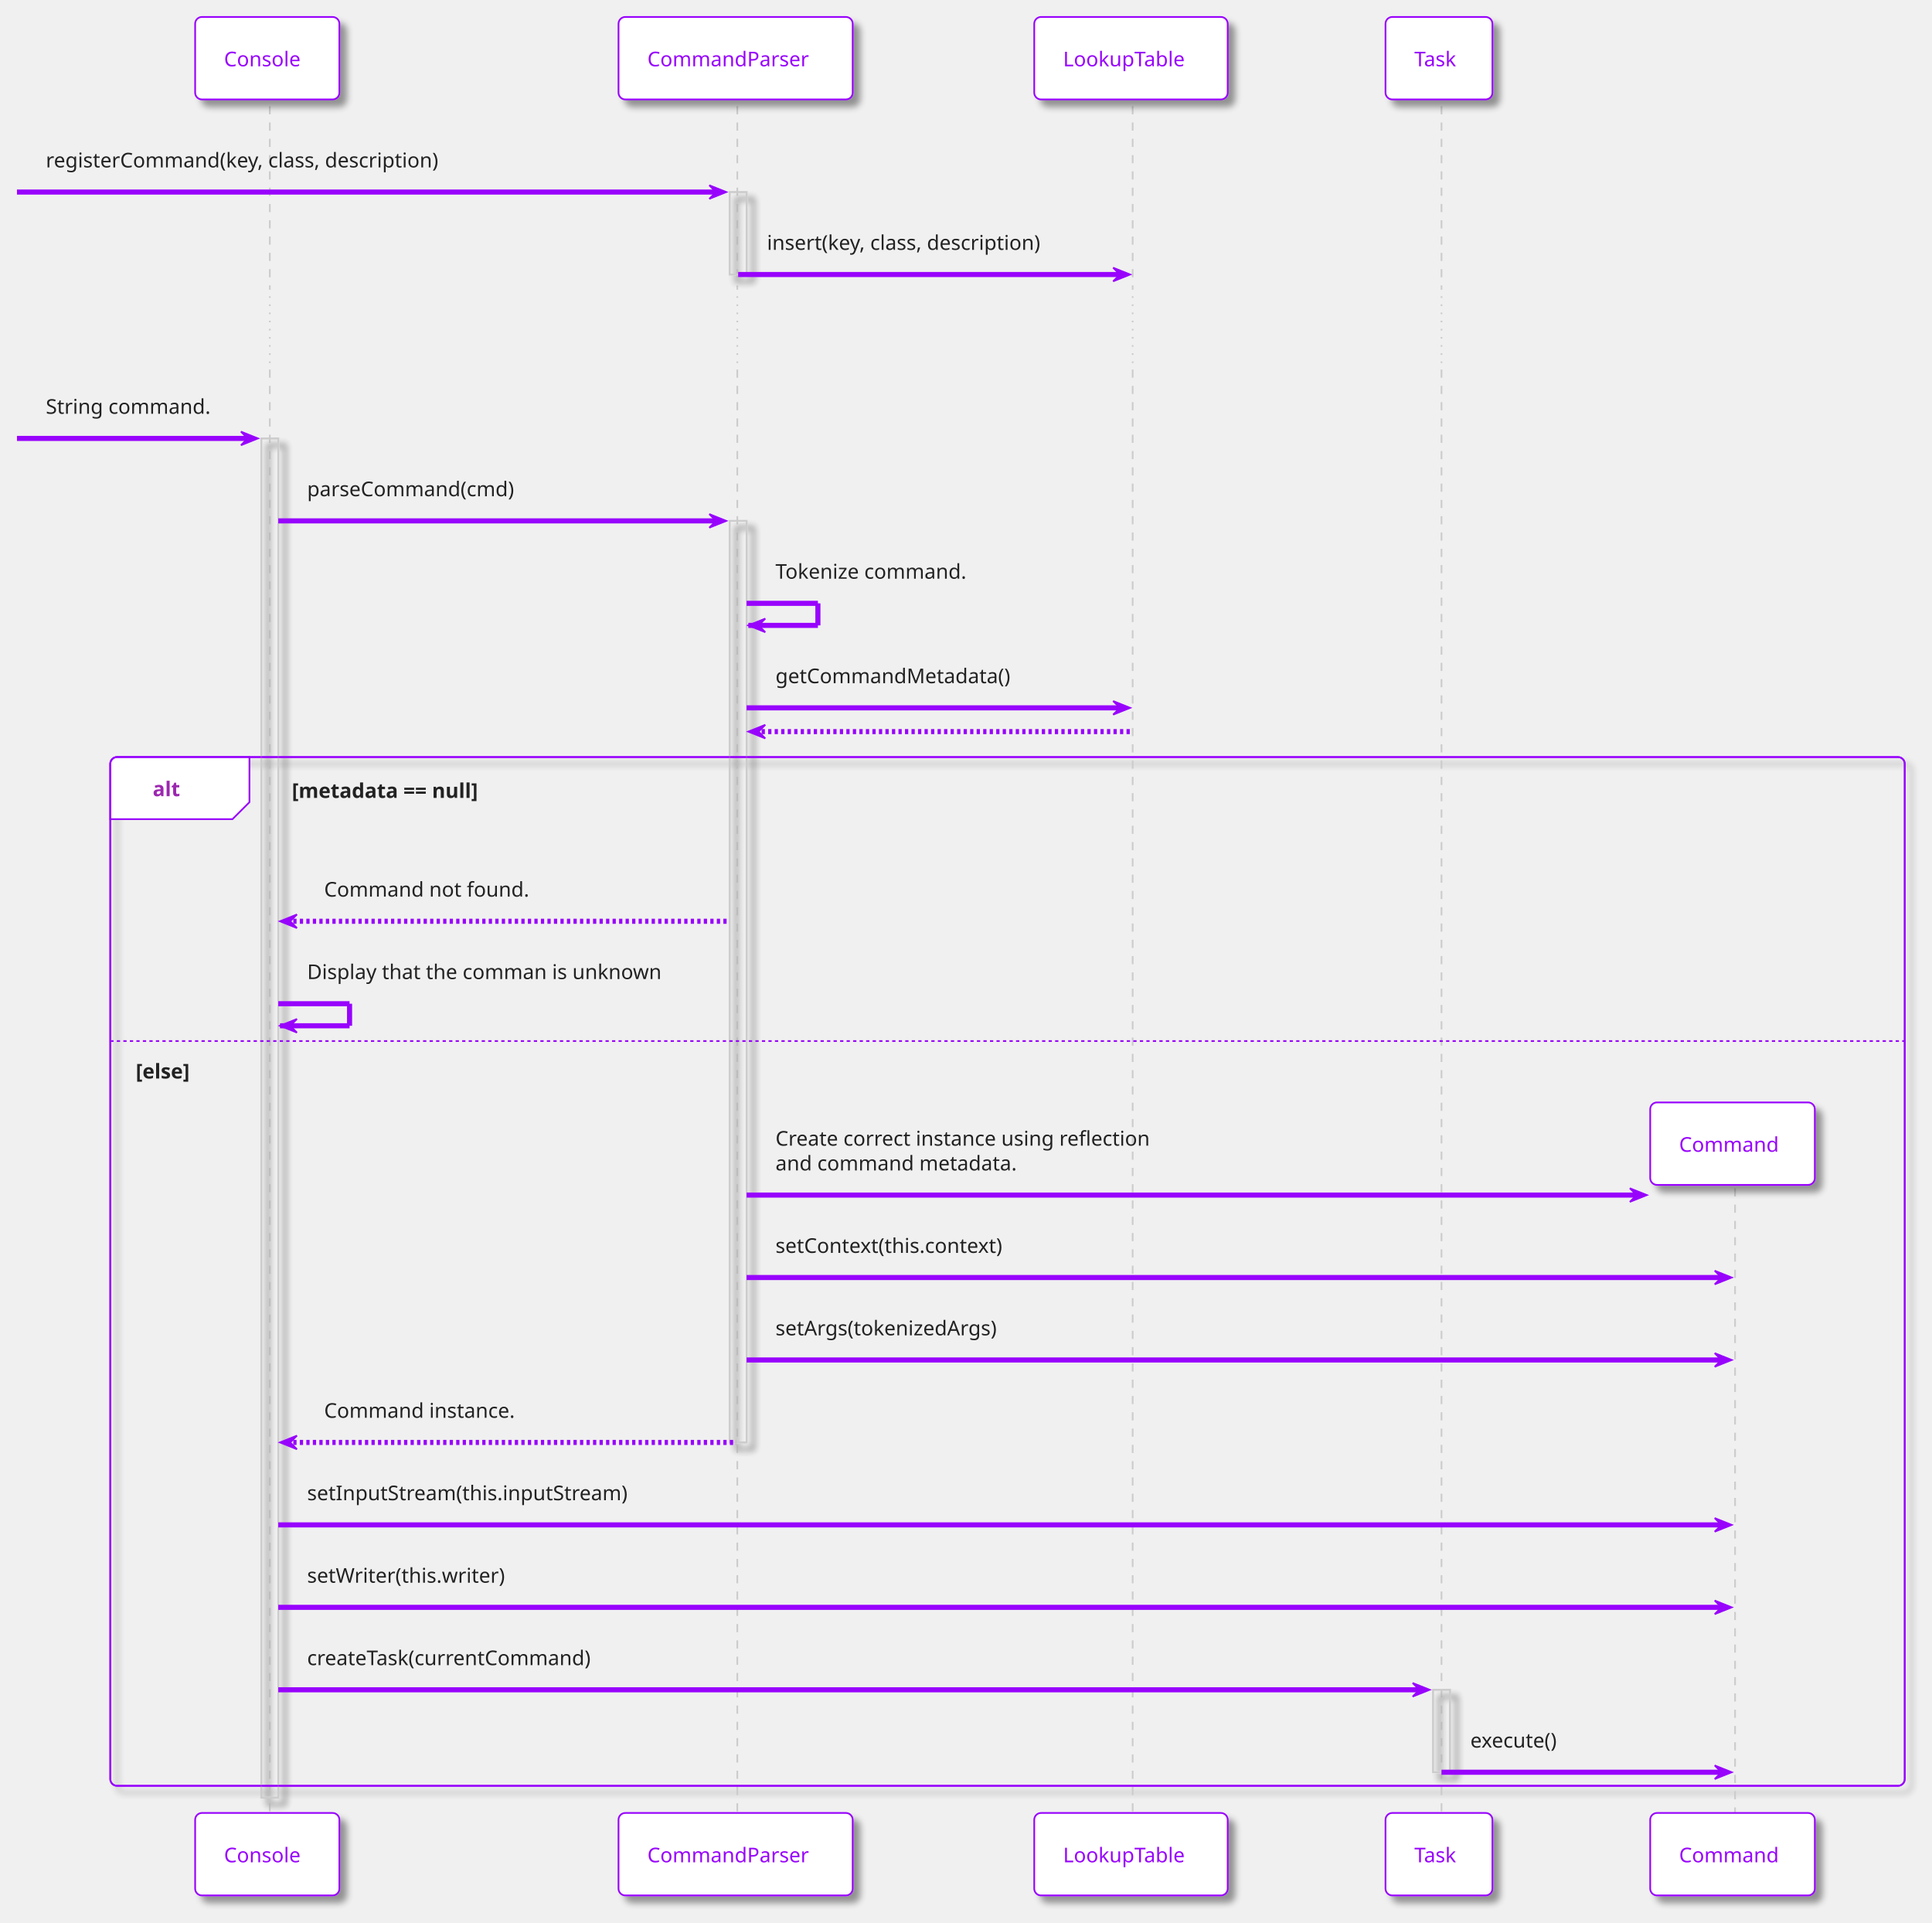
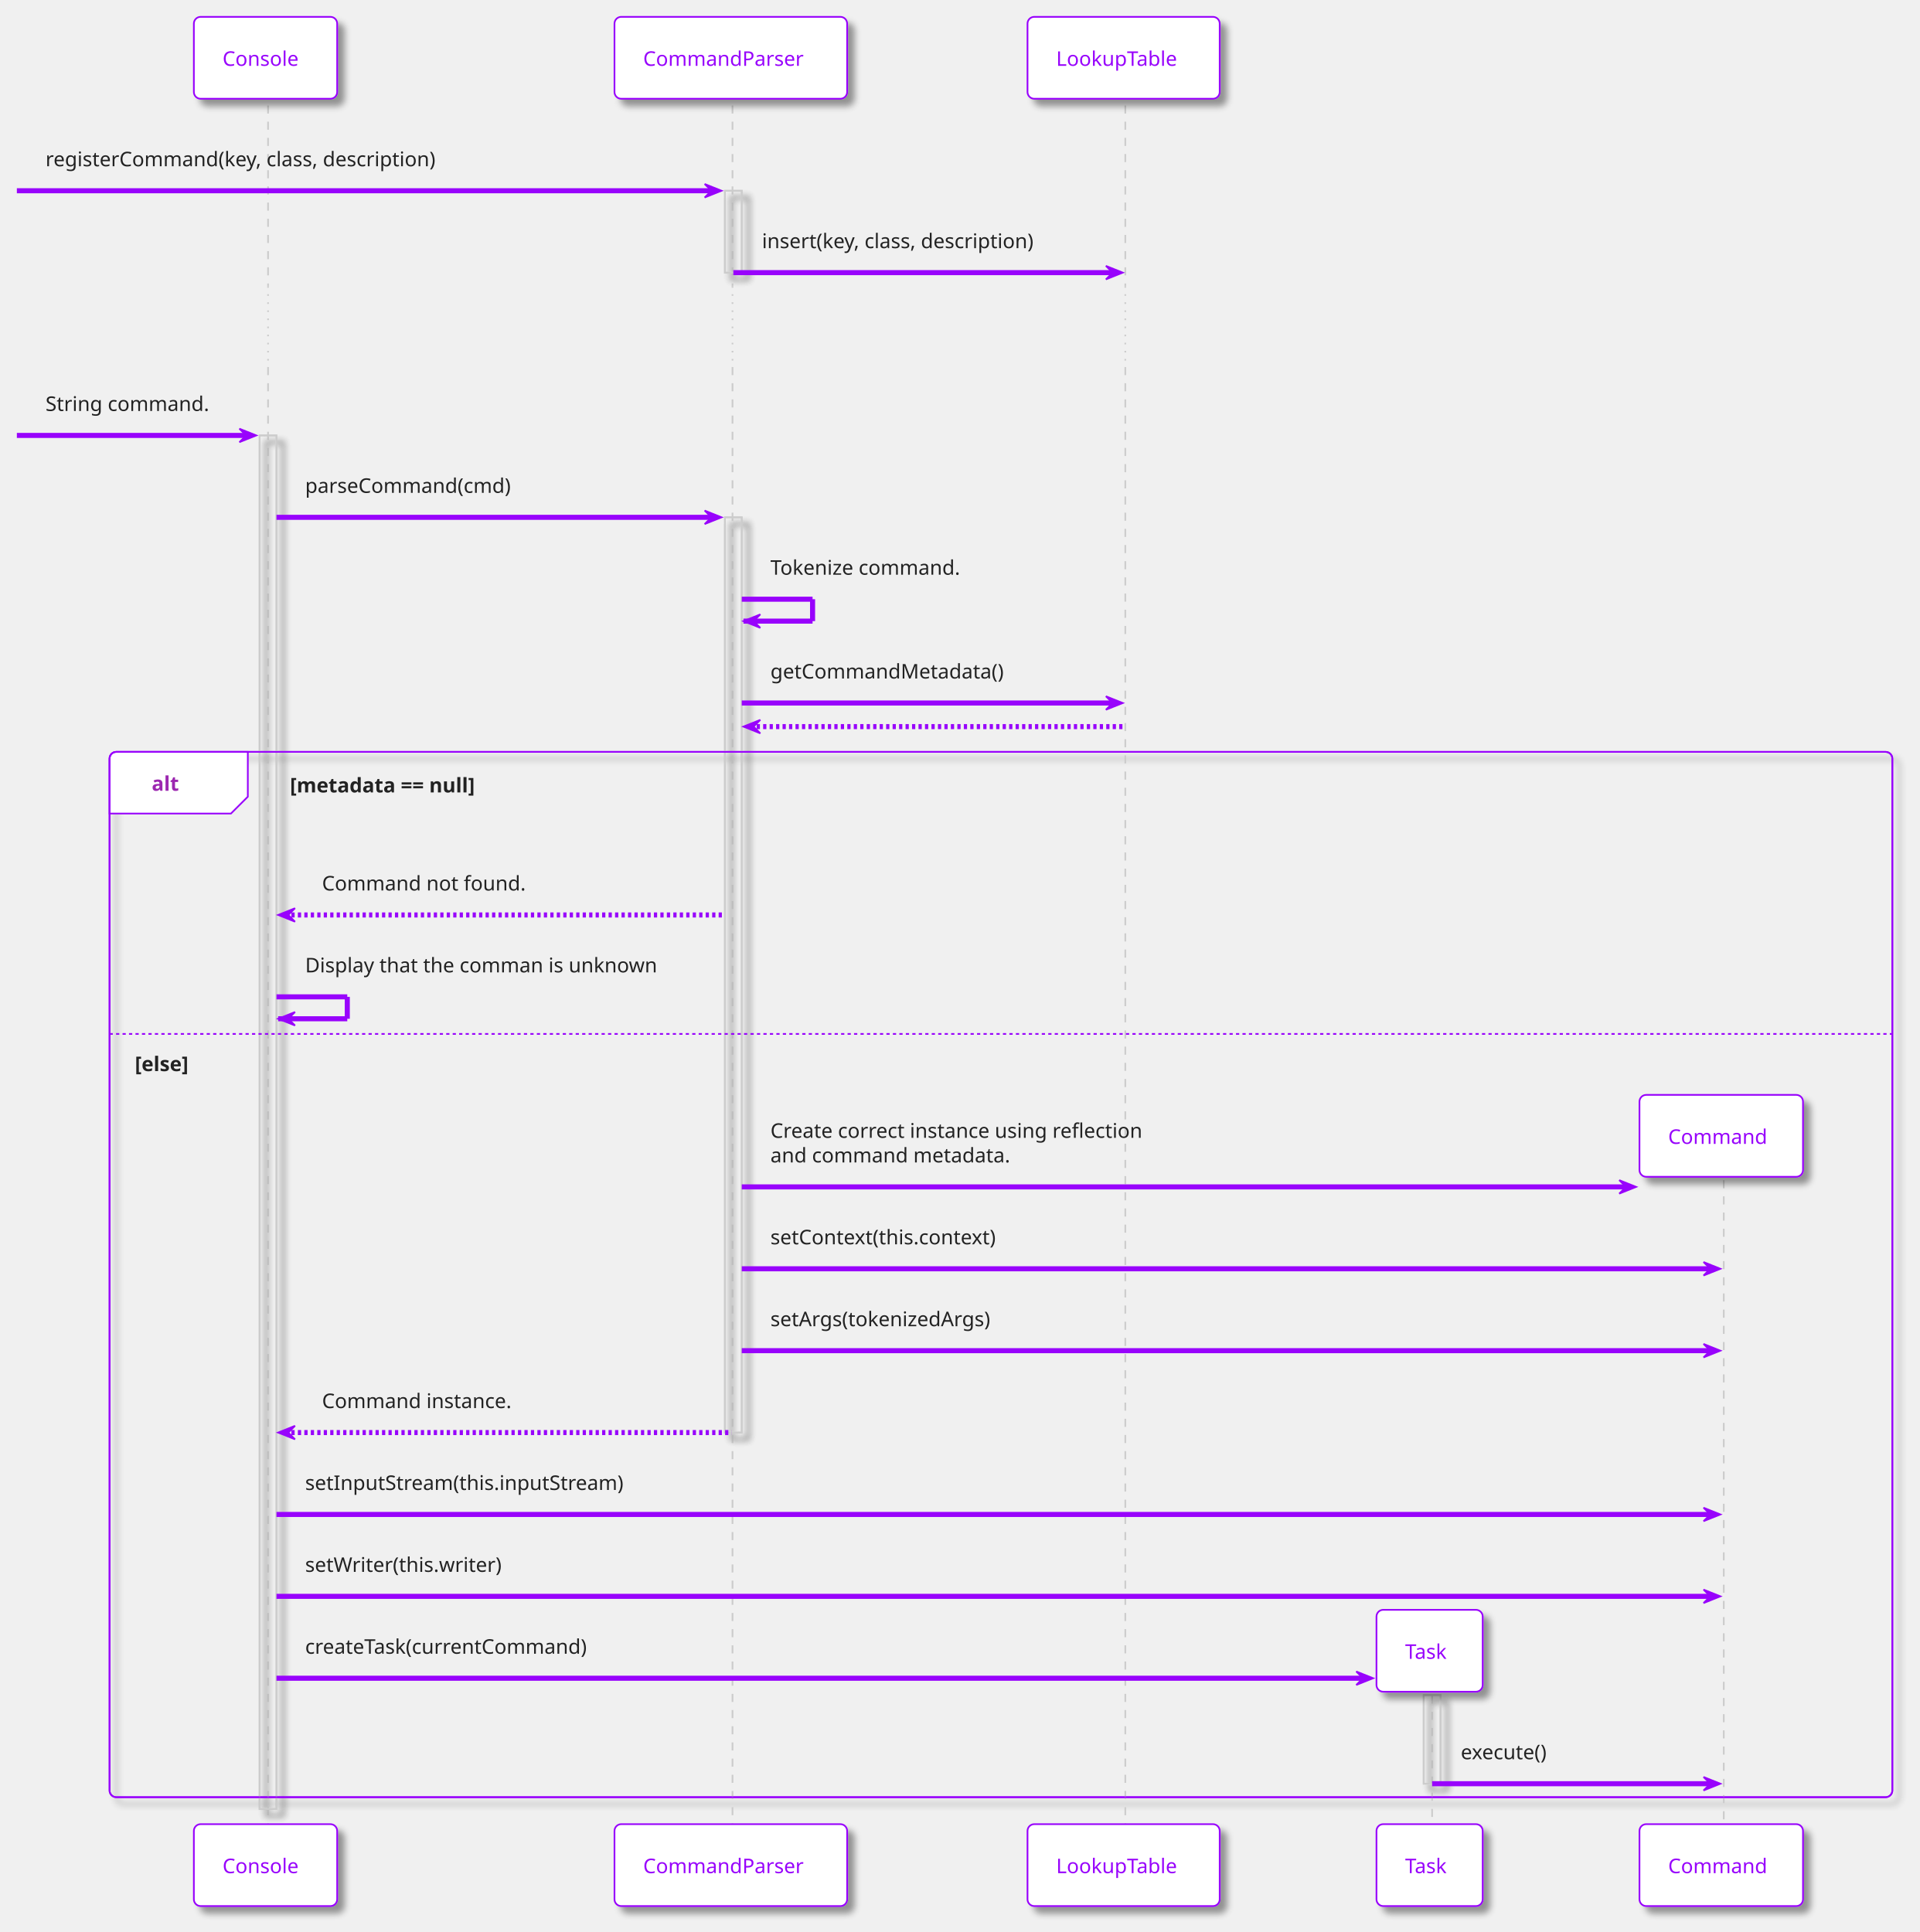
- <svg xmlns="http://www.w3.org/2000/svg" contentStyleType="text/css" height="1180.208px" preserveAspectRatio="none" style="width:1186px;height:1180px;background:#FFFFFF;" version="1.1" viewBox="0 0 1186 1180" width="1186.458px" zoomAndPan="magnify">
+ <svg xmlns="http://www.w3.org/2000/svg" contentStyleType="text/css" height="1194.792px" preserveAspectRatio="none" style="width:1186px;height:1194px;background:#FFFFFF;" version="1.1" viewBox="0 0 1186 1194" width="1186.458px" zoomAndPan="magnify">
  <defs>
-     <filter height="300%" id="fgmea06jdi3rs" width="300%" x="-1" y="-1">
+     <filter height="300%" id="futn2xmt6a0o9" width="300%" x="-1" y="-1">
      <feGaussianBlur result="blurOut" stdDeviation="2.083" />
      <feColorMatrix in="blurOut" result="blurOut2" type="matrix" values="0 0 0 0 0 0 0 0 0 0 0 0 0 0 0 0 0 0 .4 0" />
      <feOffset dx="4.167" dy="4.167" in="blurOut2" result="blurOut3" />
      <feBlend in="SourceGraphic" in2="blurOut3" mode="normal" />
    </filter>
  </defs>
  <g>
-     <rect fill="none" filter="url(#fgmea06jdi3rs)" height="834.3" style="stroke:#CCCCCC;stroke-width:1.042;" width="10.417" x="160.417" y="269.1" />
-     <rect fill="none" filter="url(#fgmea06jdi3rs)" height="50.608" style="stroke:#CCCCCC;stroke-width:1.042;" width="10.417" x="447.917" y="117.883" />
-     <rect fill="none" filter="url(#fgmea06jdi3rs)" height="565.633" style="stroke:#CCCCCC;stroke-width:1.042;" width="10.417" x="447.917" y="319.708" />
-     <rect fill="none" filter="url(#fgmea06jdi3rs)" height="50.608" style="stroke:#CCCCCC;stroke-width:1.042;" width="10.417" x="879.688" y="1037.166" />
-     <rect fill="none" filter="url(#fgmea06jdi3rs)" height="631.433" rx="4.167" ry="4.167" style="stroke:#9803FC;stroke-width:1.042;" width="1101.562" x="67.708" y="464.675" />
+     <rect fill="none" filter="url(#futn2xmt6a0o9)" height="848.883" style="stroke:#CCCCCC;stroke-width:1.042;" width="10.417" x="160.417" y="269.1" />
+     <rect fill="none" filter="url(#futn2xmt6a0o9)" height="50.608" style="stroke:#CCCCCC;stroke-width:1.042;" width="10.417" x="447.917" y="117.883" />
+     <rect fill="none" filter="url(#futn2xmt6a0o9)" height="565.633" style="stroke:#CCCCCC;stroke-width:1.042;" width="10.417" x="447.917" y="319.708" />
+     <rect fill="none" filter="url(#futn2xmt6a0o9)" height="54.775" style="stroke:#CCCCCC;stroke-width:1.042;" width="10.417" x="879.688" y="1047.583" />
+     <rect fill="none" filter="url(#futn2xmt6a0o9)" height="646.016" rx="4.167" ry="4.167" style="stroke:#9803FC;stroke-width:1.042;" width="1101.562" x="67.708" y="464.675" />
    <line style="stroke:#CCCCCC;stroke-width:1.042;stroke-dasharray:5.0,5.0;" x1="165.625" x2="165.625" y1="65.192" y2="176.825" />
    <line style="stroke:#CCCCCC;stroke-width:1.042;stroke-dasharray:1.0,4.0;" x1="165.625" x2="165.625" y1="176.825" y2="226.825" />
-     <line style="stroke:#CCCCCC;stroke-width:1.042;stroke-dasharray:5.0,5.0;" x1="165.625" x2="165.625" y1="226.825" y2="1113.816" />
+     <line style="stroke:#CCCCCC;stroke-width:1.042;stroke-dasharray:5.0,5.0;" x1="165.625" x2="165.625" y1="226.825" y2="1128.4" />
    <line style="stroke:#CCCCCC;stroke-width:1.042;stroke-dasharray:5.0,5.0;" x1="452.604" x2="452.604" y1="65.192" y2="176.825" />
    <line style="stroke:#CCCCCC;stroke-width:1.042;stroke-dasharray:1.0,4.0;" x1="452.604" x2="452.604" y1="176.825" y2="226.825" />
-     <line style="stroke:#CCCCCC;stroke-width:1.042;stroke-dasharray:5.0,5.0;" x1="452.604" x2="452.604" y1="226.825" y2="1113.816" />
+     <line style="stroke:#CCCCCC;stroke-width:1.042;stroke-dasharray:5.0,5.0;" x1="452.604" x2="452.604" y1="226.825" y2="1128.4" />
    <line style="stroke:#CCCCCC;stroke-width:1.042;stroke-dasharray:5.0,5.0;" x1="695.312" x2="695.312" y1="65.192" y2="176.825" />
    <line style="stroke:#CCCCCC;stroke-width:1.042;stroke-dasharray:1.0,4.0;" x1="695.312" x2="695.312" y1="176.825" y2="226.825" />
-     <line style="stroke:#CCCCCC;stroke-width:1.042;stroke-dasharray:5.0,5.0;" x1="695.312" x2="695.312" y1="226.825" y2="1113.816" />
-     <line style="stroke:#CCCCCC;stroke-width:1.042;stroke-dasharray:5.0,5.0;" x1="884.896" x2="884.896" y1="65.192" y2="176.825" />
-     <line style="stroke:#CCCCCC;stroke-width:1.042;stroke-dasharray:1.0,4.0;" x1="884.896" x2="884.896" y1="176.825" y2="226.825" />
-     <line style="stroke:#CCCCCC;stroke-width:1.042;stroke-dasharray:5.0,5.0;" x1="884.896" x2="884.896" y1="226.825" y2="1113.816" />
-     <line style="stroke:#CCCCCC;stroke-width:1.042;stroke-dasharray:5.0,5.0;" x1="1065.104" x2="1065.104" y1="719.366" y2="1113.816" />
-     <rect fill="#FFFFFF" filter="url(#fgmea06jdi3rs)" height="50.608" rx="4.167" ry="4.167" style="stroke:#9803FC;stroke-width:1.042;" width="88.542" x="119.792" y="10.417" />
+     <line style="stroke:#CCCCCC;stroke-width:1.042;stroke-dasharray:5.0,5.0;" x1="695.312" x2="695.312" y1="226.825" y2="1128.4" />
+     <line style="stroke:#CCCCCC;stroke-width:1.042;stroke-dasharray:5.0,5.0;" x1="884.896" x2="884.896" y1="1037.904" y2="1128.4" />
+     <line style="stroke:#CCCCCC;stroke-width:1.042;stroke-dasharray:5.0,5.0;" x1="1065.104" x2="1065.104" y1="719.366" y2="1128.4" />
+     <rect fill="#FFFFFF" filter="url(#futn2xmt6a0o9)" height="50.608" rx="4.167" ry="4.167" style="stroke:#9803FC;stroke-width:1.042;" width="88.542" x="119.792" y="10.417" />
    <text fill="#9803FC" font-family="Verdana" font-size="12.5" lengthAdjust="spacing" textLength="53.125" x="137.5" y="40.692">Console</text>
-     <rect fill="#FFFFFF" filter="url(#fgmea06jdi3rs)" height="50.608" rx="4.167" ry="4.167" style="stroke:#9803FC;stroke-width:1.042;" width="88.542" x="119.792" y="1112.775" />
-     <text fill="#9803FC" font-family="Verdana" font-size="12.5" lengthAdjust="spacing" textLength="53.125" x="137.5" y="1143.05">Console</text>
-     <rect fill="#FFFFFF" filter="url(#fgmea06jdi3rs)" height="50.608" rx="4.167" ry="4.167" style="stroke:#9803FC;stroke-width:1.042;" width="143.75" x="379.688" y="10.417" />
+     <rect fill="#FFFFFF" filter="url(#futn2xmt6a0o9)" height="50.608" rx="4.167" ry="4.167" style="stroke:#9803FC;stroke-width:1.042;" width="88.542" x="119.792" y="1127.358" />
+     <text fill="#9803FC" font-family="Verdana" font-size="12.5" lengthAdjust="spacing" textLength="53.125" x="137.5" y="1157.633">Console</text>
+     <rect fill="#FFFFFF" filter="url(#futn2xmt6a0o9)" height="50.608" rx="4.167" ry="4.167" style="stroke:#9803FC;stroke-width:1.042;" width="143.75" x="379.688" y="10.417" />
    <text fill="#9803FC" font-family="Verdana" font-size="12.5" lengthAdjust="spacing" textLength="108.333" x="397.396" y="40.692">CommandParser</text>
-     <rect fill="#FFFFFF" filter="url(#fgmea06jdi3rs)" height="50.608" rx="4.167" ry="4.167" style="stroke:#9803FC;stroke-width:1.042;" width="143.75" x="379.688" y="1112.775" />
-     <text fill="#9803FC" font-family="Verdana" font-size="12.5" lengthAdjust="spacing" textLength="108.333" x="397.396" y="1143.05">CommandParser</text>
-     <rect fill="#FFFFFF" filter="url(#fgmea06jdi3rs)" height="50.608" rx="4.167" ry="4.167" style="stroke:#9803FC;stroke-width:1.042;" width="118.75" x="634.896" y="10.417" />
+     <rect fill="#FFFFFF" filter="url(#futn2xmt6a0o9)" height="50.608" rx="4.167" ry="4.167" style="stroke:#9803FC;stroke-width:1.042;" width="143.75" x="379.688" y="1127.358" />
+     <text fill="#9803FC" font-family="Verdana" font-size="12.5" lengthAdjust="spacing" textLength="108.333" x="397.396" y="1157.633">CommandParser</text>
+     <rect fill="#FFFFFF" filter="url(#futn2xmt6a0o9)" height="50.608" rx="4.167" ry="4.167" style="stroke:#9803FC;stroke-width:1.042;" width="118.75" x="634.896" y="10.417" />
    <text fill="#9803FC" font-family="Verdana" font-size="12.5" lengthAdjust="spacing" textLength="83.333" x="652.604" y="40.692">LookupTable</text>
-     <rect fill="#FFFFFF" filter="url(#fgmea06jdi3rs)" height="50.608" rx="4.167" ry="4.167" style="stroke:#9803FC;stroke-width:1.042;" width="118.75" x="634.896" y="1112.775" />
-     <text fill="#9803FC" font-family="Verdana" font-size="12.5" lengthAdjust="spacing" textLength="83.333" x="652.604" y="1143.05">LookupTable</text>
-     <rect fill="#FFFFFF" filter="url(#fgmea06jdi3rs)" height="50.608" rx="4.167" ry="4.167" style="stroke:#9803FC;stroke-width:1.042;" width="65.625" x="850.521" y="10.417" />
-     <text fill="#9803FC" font-family="Verdana" font-size="12.5" lengthAdjust="spacing" textLength="30.208" x="868.229" y="40.692">Task</text>
-     <rect fill="#FFFFFF" filter="url(#fgmea06jdi3rs)" height="50.608" rx="4.167" ry="4.167" style="stroke:#9803FC;stroke-width:1.042;" width="65.625" x="850.521" y="1112.775" />
-     <text fill="#9803FC" font-family="Verdana" font-size="12.5" lengthAdjust="spacing" textLength="30.208" x="868.229" y="1143.05">Task</text>
-     <rect fill="#FFFFFF" filter="url(#fgmea06jdi3rs)" height="50.608" rx="4.167" ry="4.167" style="stroke:#9803FC;stroke-width:1.042;" width="101.042" x="1013.021" y="1112.775" />
-     <text fill="#9803FC" font-family="Verdana" font-size="12.5" lengthAdjust="spacing" textLength="65.625" x="1030.729" y="1143.05">Command</text>
-     <rect fill="none" filter="url(#fgmea06jdi3rs)" height="834.3" style="stroke:#CCCCCC;stroke-width:1.042;" width="10.417" x="160.417" y="269.1" />
-     <rect fill="none" filter="url(#fgmea06jdi3rs)" height="50.608" style="stroke:#CCCCCC;stroke-width:1.042;" width="10.417" x="447.917" y="117.883" />
-     <rect fill="none" filter="url(#fgmea06jdi3rs)" height="565.633" style="stroke:#CCCCCC;stroke-width:1.042;" width="10.417" x="447.917" y="319.708" />
-     <rect fill="none" filter="url(#fgmea06jdi3rs)" height="50.608" style="stroke:#CCCCCC;stroke-width:1.042;" width="10.417" x="879.688" y="1037.166" />
+     <rect fill="#FFFFFF" filter="url(#futn2xmt6a0o9)" height="50.608" rx="4.167" ry="4.167" style="stroke:#9803FC;stroke-width:1.042;" width="118.75" x="634.896" y="1127.358" />
+     <text fill="#9803FC" font-family="Verdana" font-size="12.5" lengthAdjust="spacing" textLength="83.333" x="652.604" y="1157.633">LookupTable</text>
+     <rect fill="#FFFFFF" filter="url(#futn2xmt6a0o9)" height="50.608" rx="4.167" ry="4.167" style="stroke:#9803FC;stroke-width:1.042;" width="65.625" x="850.521" y="1127.358" />
+     <text fill="#9803FC" font-family="Verdana" font-size="12.5" lengthAdjust="spacing" textLength="30.208" x="868.229" y="1157.633">Task</text>
+     <rect fill="#FFFFFF" filter="url(#futn2xmt6a0o9)" height="50.608" rx="4.167" ry="4.167" style="stroke:#9803FC;stroke-width:1.042;" width="101.042" x="1013.021" y="1127.358" />
+     <text fill="#9803FC" font-family="Verdana" font-size="12.5" lengthAdjust="spacing" textLength="65.625" x="1030.729" y="1157.633">Command</text>
+     <rect fill="none" filter="url(#futn2xmt6a0o9)" height="848.883" style="stroke:#CCCCCC;stroke-width:1.042;" width="10.417" x="160.417" y="269.1" />
+     <rect fill="none" filter="url(#futn2xmt6a0o9)" height="50.608" style="stroke:#CCCCCC;stroke-width:1.042;" width="10.417" x="447.917" y="117.883" />
+     <rect fill="none" filter="url(#futn2xmt6a0o9)" height="565.633" style="stroke:#CCCCCC;stroke-width:1.042;" width="10.417" x="447.917" y="319.708" />
+     <rect fill="none" filter="url(#futn2xmt6a0o9)" height="54.775" style="stroke:#CCCCCC;stroke-width:1.042;" width="10.417" x="879.688" y="1047.583" />
    <polygon fill="#9803FC" points="435.417,113.717,445.833,117.883,435.417,122.05,439.583,117.883" style="stroke:#9803FC;stroke-width:1.042;" />
    <line style="stroke:#9803FC;stroke-width:3.125;" x1="10.417" x2="441.667" y1="117.883" y2="117.883" />
    <text fill="#222222" font-family="Verdana" font-size="12.5" lengthAdjust="spacing" textLength="270.833" x="28.125" y="102.759">registerCommand(key, class, description)</text>
    <polygon fill="#9803FC" points="683.333,164.325,693.75,168.492,683.333,172.658,687.5,168.492" style="stroke:#9803FC;stroke-width:1.042;" />
    <line style="stroke:#9803FC;stroke-width:3.125;" x1="453.125" x2="689.583" y1="168.492" y2="168.492" />
    <text fill="#222222" font-family="Verdana" font-size="12.5" lengthAdjust="spacing" textLength="191.667" x="470.833" y="153.367">insert(key, class, description)</text>
    <polygon fill="#9803FC" points="147.917,264.933,158.333,269.1,147.917,273.267,152.083,269.1" style="stroke:#9803FC;stroke-width:1.042;" />
    <line style="stroke:#9803FC;stroke-width:3.125;" x1="10.417" x2="154.167" y1="269.1" y2="269.1" />
    <text fill="#222222" font-family="Verdana" font-size="12.5" lengthAdjust="spacing" textLength="109.375" x="28.125" y="253.975">String command.</text>
    <polygon fill="#9803FC" points="435.417,315.542,445.833,319.708,435.417,323.875,439.583,319.708" style="stroke:#9803FC;stroke-width:1.042;" />
    <line style="stroke:#9803FC;stroke-width:3.125;" x1="170.833" x2="441.667" y1="319.708" y2="319.708" />
    <text fill="#222222" font-family="Verdana" font-size="12.5" lengthAdjust="spacing" textLength="139.583" x="188.542" y="304.584">parseCommand(cmd)</text>
    <line style="stroke:#9803FC;stroke-width:3.125;" x1="458.333" x2="502.083" y1="370.317" y2="370.317" />
    <line style="stroke:#9803FC;stroke-width:3.125;" x1="502.083" x2="502.083" y1="370.317" y2="383.858" />
    <line style="stroke:#9803FC;stroke-width:3.125;" x1="459.375" x2="502.083" y1="383.858" y2="383.858" />
    <polygon fill="#9803FC" points="469.792,379.692,459.375,383.858,469.792,388.025,465.625,383.858" style="stroke:#9803FC;stroke-width:1.042;" />
    <text fill="#222222" font-family="Verdana" font-size="12.5" lengthAdjust="spacing" textLength="129.167" x="476.042" y="355.192">Tokenize command.</text>
    <polygon fill="#9803FC" points="683.333,430.3,693.75,434.467,683.333,438.633,687.5,434.467" style="stroke:#9803FC;stroke-width:1.042;" />
    <line style="stroke:#9803FC;stroke-width:3.125;" x1="458.333" x2="689.583" y1="434.467" y2="434.467" />
    <text fill="#222222" font-family="Verdana" font-size="12.5" lengthAdjust="spacing" textLength="160.417" x="476.042" y="419.342">getCommandMetadata()</text>
    <polygon fill="#9803FC" points="469.792,444.883,459.375,449.05,469.792,453.217,465.625,449.05" style="stroke:#9803FC;stroke-width:1.042;" />
    <line style="stroke:#9803FC;stroke-width:3.125;stroke-dasharray:2.0,2.0;" x1="463.542" x2="694.792" y1="449.05" y2="449.05" />
    <path d="M71.875,464.675 L153.125,464.675 L153.125,492.366 L142.708,502.783 L67.708,502.783 L67.708,468.842 A4.167,4.167 0 0 1 71.875,464.675 " fill="#FFFFFF" style="stroke:#9803FC;stroke-width:1.042;" />
-     <rect fill="none" height="631.433" rx="4.167" ry="4.167" style="stroke:#9803FC;stroke-width:1.042;" width="1101.562" x="67.708" y="464.675" />
+     <rect fill="none" height="646.016" rx="4.167" ry="4.167" style="stroke:#9803FC;stroke-width:1.042;" width="1101.562" x="67.708" y="464.675" />
    <text fill="#9C27B0" font-family="Verdana" font-size="12.5" font-weight="bold" lengthAdjust="spacing" textLength="17.708" x="93.75" y="488.7">alt</text>
    <text fill="#222222" font-family="Verdana" font-size="12.5" font-weight="bold" lengthAdjust="spacing" textLength="131.25" x="179.167" y="489.742">[metadata == null]</text>
    <polygon fill="#9803FC" points="182.292,561.292,171.875,565.458,182.292,569.625,178.125,565.458" style="stroke:#9803FC;stroke-width:1.042;" />
    <line style="stroke:#9803FC;stroke-width:3.125;stroke-dasharray:2.0,2.0;" x1="176.042" x2="446.875" y1="565.458" y2="565.458" />
    <text fill="#222222" font-family="Verdana" font-size="12.5" lengthAdjust="spacing" textLength="137.5" x="198.958" y="550.334">Command not found.</text>
    <line style="stroke:#9803FC;stroke-width:3.125;" x1="170.833" x2="214.583" y1="616.067" y2="616.067" />
    <line style="stroke:#9803FC;stroke-width:3.125;" x1="214.583" x2="214.583" y1="616.067" y2="629.608" />
    <line style="stroke:#9803FC;stroke-width:3.125;" x1="171.875" x2="214.583" y1="629.608" y2="629.608" />
    <polygon fill="#9803FC" points="182.292,625.442,171.875,629.608,182.292,633.775,178.125,629.608" style="stroke:#9803FC;stroke-width:1.042;" />
    <text fill="#222222" font-family="Verdana" font-size="12.5" lengthAdjust="spacing" textLength="241.667" x="188.542" y="600.942">Display that the comman is unknown</text>
    <line style="stroke:#9803FC;stroke-width:1.042;stroke-dasharray:2.0,2.0;" x1="67.708" x2="1169.271" y1="638.983" y2="638.983" />
    <text fill="#222222" font-family="Verdana" font-size="12.5" font-weight="bold" lengthAdjust="spacing" textLength="40.625" x="83.333" y="661.967">[else]</text>
    <polygon fill="#9803FC" points="1000.521,729.35,1010.938,733.516,1000.521,737.683,1004.688,733.516" style="stroke:#9803FC;stroke-width:1.042;" />
    <line style="stroke:#9803FC;stroke-width:3.125;" x1="458.333" x2="1006.771" y1="733.516" y2="733.516" />
    <text fill="#222222" font-family="Verdana" font-size="12.5" lengthAdjust="spacing" textLength="257.292" x="476.042" y="703.2">Create correct instance using reflection</text>
    <text fill="#222222" font-family="Verdana" font-size="12.5" lengthAdjust="spacing" textLength="163.542" x="476.042" y="718.392">and command metadata.</text>
-     <rect fill="#FFFFFF" filter="url(#fgmea06jdi3rs)" height="50.608" rx="4.167" ry="4.167" style="stroke:#9803FC;stroke-width:1.042;" width="101.042" x="1013.021" y="676.658" />
+     <rect fill="#FFFFFF" filter="url(#futn2xmt6a0o9)" height="50.608" rx="4.167" ry="4.167" style="stroke:#9803FC;stroke-width:1.042;" width="101.042" x="1013.021" y="676.658" />
    <text fill="#9803FC" font-family="Verdana" font-size="12.5" lengthAdjust="spacing" textLength="65.625" x="1030.729" y="706.934">Command</text>
    <polygon fill="#9803FC" points="1052.604,779.958,1063.021,784.125,1052.604,788.291,1056.771,784.125" style="stroke:#9803FC;stroke-width:1.042;" />
    <line style="stroke:#9803FC;stroke-width:3.125;" x1="458.333" x2="1058.854" y1="784.125" y2="784.125" />
    <text fill="#222222" font-family="Verdana" font-size="12.5" lengthAdjust="spacing" textLength="160.417" x="476.042" y="769">setContext(this.context)</text>
    <polygon fill="#9803FC" points="1052.604,830.566,1063.021,834.733,1052.604,838.9,1056.771,834.733" style="stroke:#9803FC;stroke-width:1.042;" />
    <line style="stroke:#9803FC;stroke-width:3.125;" x1="458.333" x2="1058.854" y1="834.733" y2="834.733" />
    <text fill="#222222" font-family="Verdana" font-size="12.5" lengthAdjust="spacing" textLength="154.167" x="476.042" y="819.609">setArgs(tokenizedArgs)</text>
    <polygon fill="#9803FC" points="182.292,881.175,171.875,885.341,182.292,889.508,178.125,885.341" style="stroke:#9803FC;stroke-width:1.042;" />
    <line style="stroke:#9803FC;stroke-width:3.125;stroke-dasharray:2.0,2.0;" x1="176.042" x2="452.083" y1="885.341" y2="885.341" />
    <text fill="#222222" font-family="Verdana" font-size="12.5" lengthAdjust="spacing" textLength="129.167" x="198.958" y="870.217">Command instance.</text>
    <polygon fill="#9803FC" points="1052.604,931.783,1063.021,935.95,1052.604,940.116,1056.771,935.95" style="stroke:#9803FC;stroke-width:1.042;" />
    <line style="stroke:#9803FC;stroke-width:3.125;" x1="170.833" x2="1058.854" y1="935.95" y2="935.95" />
    <text fill="#222222" font-family="Verdana" font-size="12.5" lengthAdjust="spacing" textLength="221.875" x="188.542" y="920.825">setInputStream(this.inputStream)</text>
    <polygon fill="#9803FC" points="1052.604,982.391,1063.021,986.558,1052.604,990.725,1056.771,986.558" style="stroke:#9803FC;stroke-width:1.042;" />
    <line style="stroke:#9803FC;stroke-width:3.125;" x1="170.833" x2="1058.854" y1="986.558" y2="986.558" />
    <text fill="#222222" font-family="Verdana" font-size="12.5" lengthAdjust="spacing" textLength="138.542" x="188.542" y="971.433">setWriter(this.writer)</text>
-     <polygon fill="#9803FC" points="867.188,1033,877.604,1037.166,867.188,1041.333,871.354,1037.166" style="stroke:#9803FC;stroke-width:1.042;" />
-     <line style="stroke:#9803FC;stroke-width:3.125;" x1="170.833" x2="873.438" y1="1037.166" y2="1037.166" />
+     <polygon fill="#9803FC" points="838.021,1033,848.438,1037.166,838.021,1041.333,842.188,1037.166" style="stroke:#9803FC;stroke-width:1.042;" />
+     <line style="stroke:#9803FC;stroke-width:3.125;" x1="170.833" x2="844.271" y1="1037.166" y2="1037.166" />
    <text fill="#222222" font-family="Verdana" font-size="12.5" lengthAdjust="spacing" textLength="194.792" x="188.542" y="1022.042">createTask(currentCommand)</text>
-     <polygon fill="#9803FC" points="1052.604,1083.608,1063.021,1087.775,1052.604,1091.941,1056.771,1087.775" style="stroke:#9803FC;stroke-width:1.042;" />
-     <line style="stroke:#9803FC;stroke-width:3.125;" x1="884.896" x2="1058.854" y1="1087.775" y2="1087.775" />
-     <text fill="#222222" font-family="Verdana" font-size="12.5" lengthAdjust="spacing" textLength="62.5" x="902.604" y="1072.65">execute()</text>
+     <rect fill="#FFFFFF" filter="url(#futn2xmt6a0o9)" height="50.608" rx="4.167" ry="4.167" style="stroke:#9803FC;stroke-width:1.042;" width="65.625" x="850.521" y="994.891" />
+     <text fill="#9803FC" font-family="Verdana" font-size="12.5" lengthAdjust="spacing" textLength="30.208" x="868.229" y="1025.167">Task</text>
+     <polygon fill="#9803FC" points="1052.604,1098.191,1063.021,1102.358,1052.604,1106.525,1056.771,1102.358" style="stroke:#9803FC;stroke-width:1.042;" />
+     <line style="stroke:#9803FC;stroke-width:3.125;" x1="884.896" x2="1058.854" y1="1102.358" y2="1102.358" />
+     <text fill="#222222" font-family="Verdana" font-size="12.5" lengthAdjust="spacing" textLength="62.5" x="902.604" y="1087.234">execute()</text>
  </g>
</svg>
